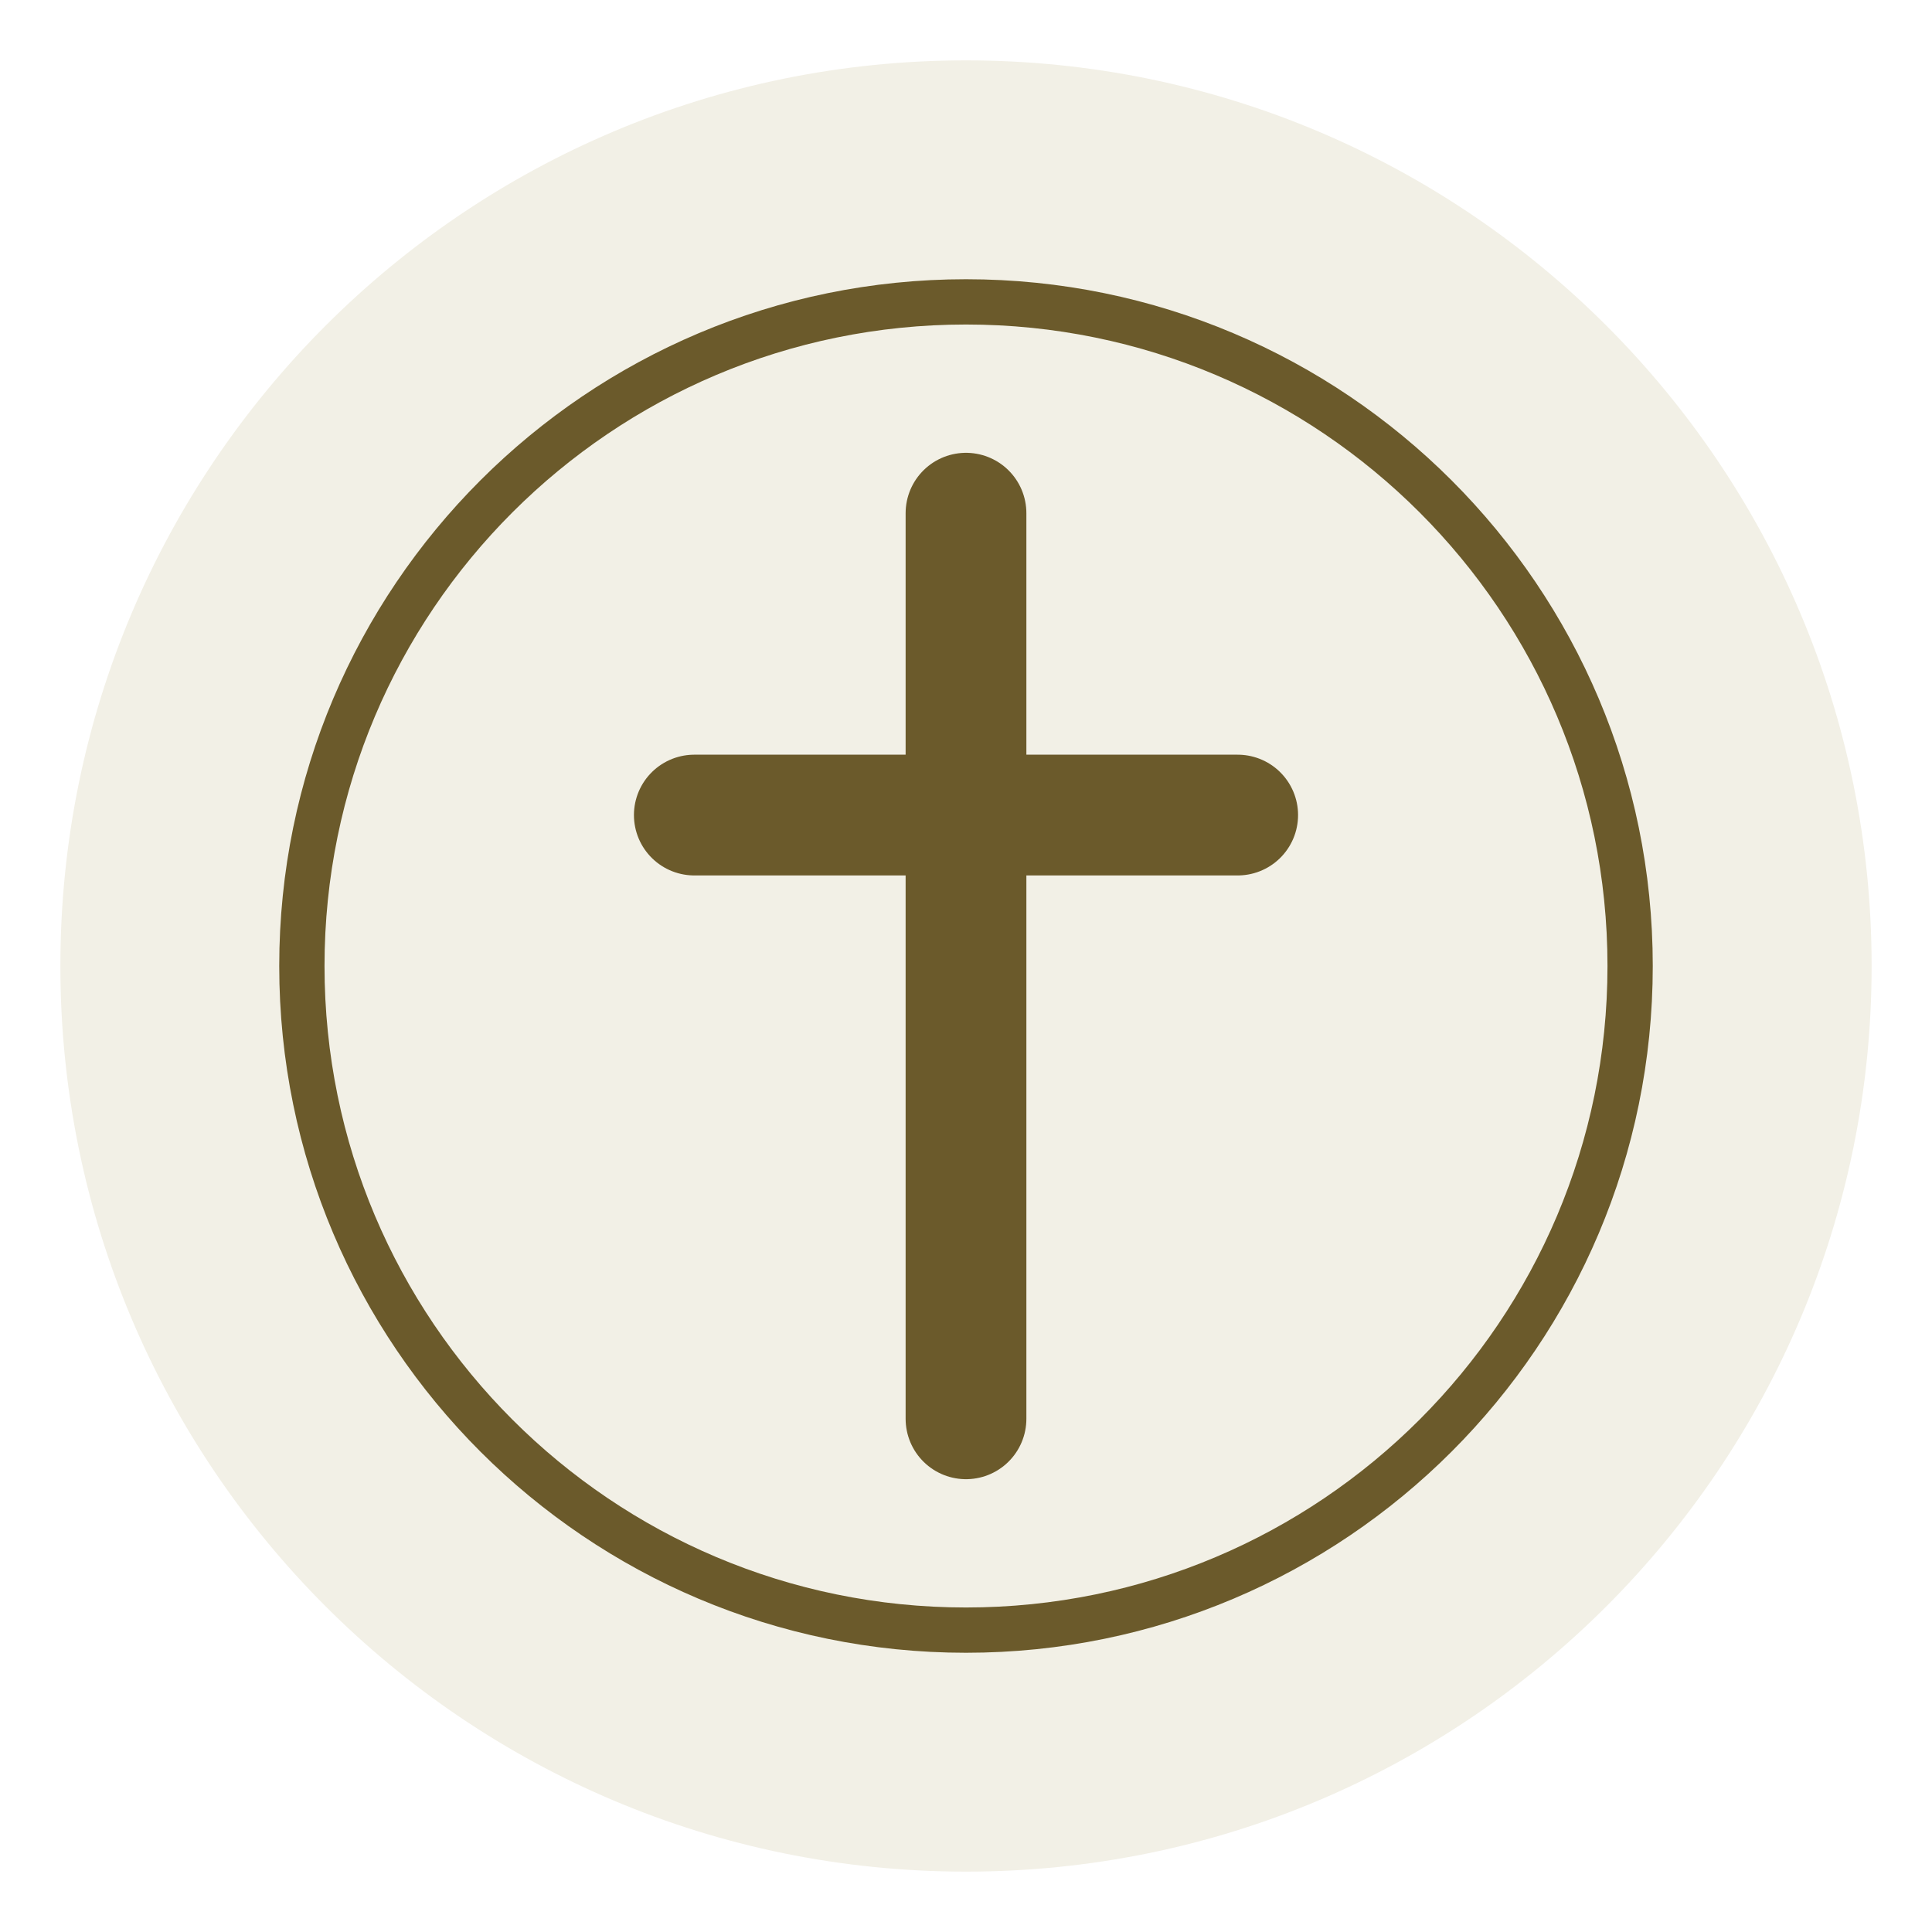
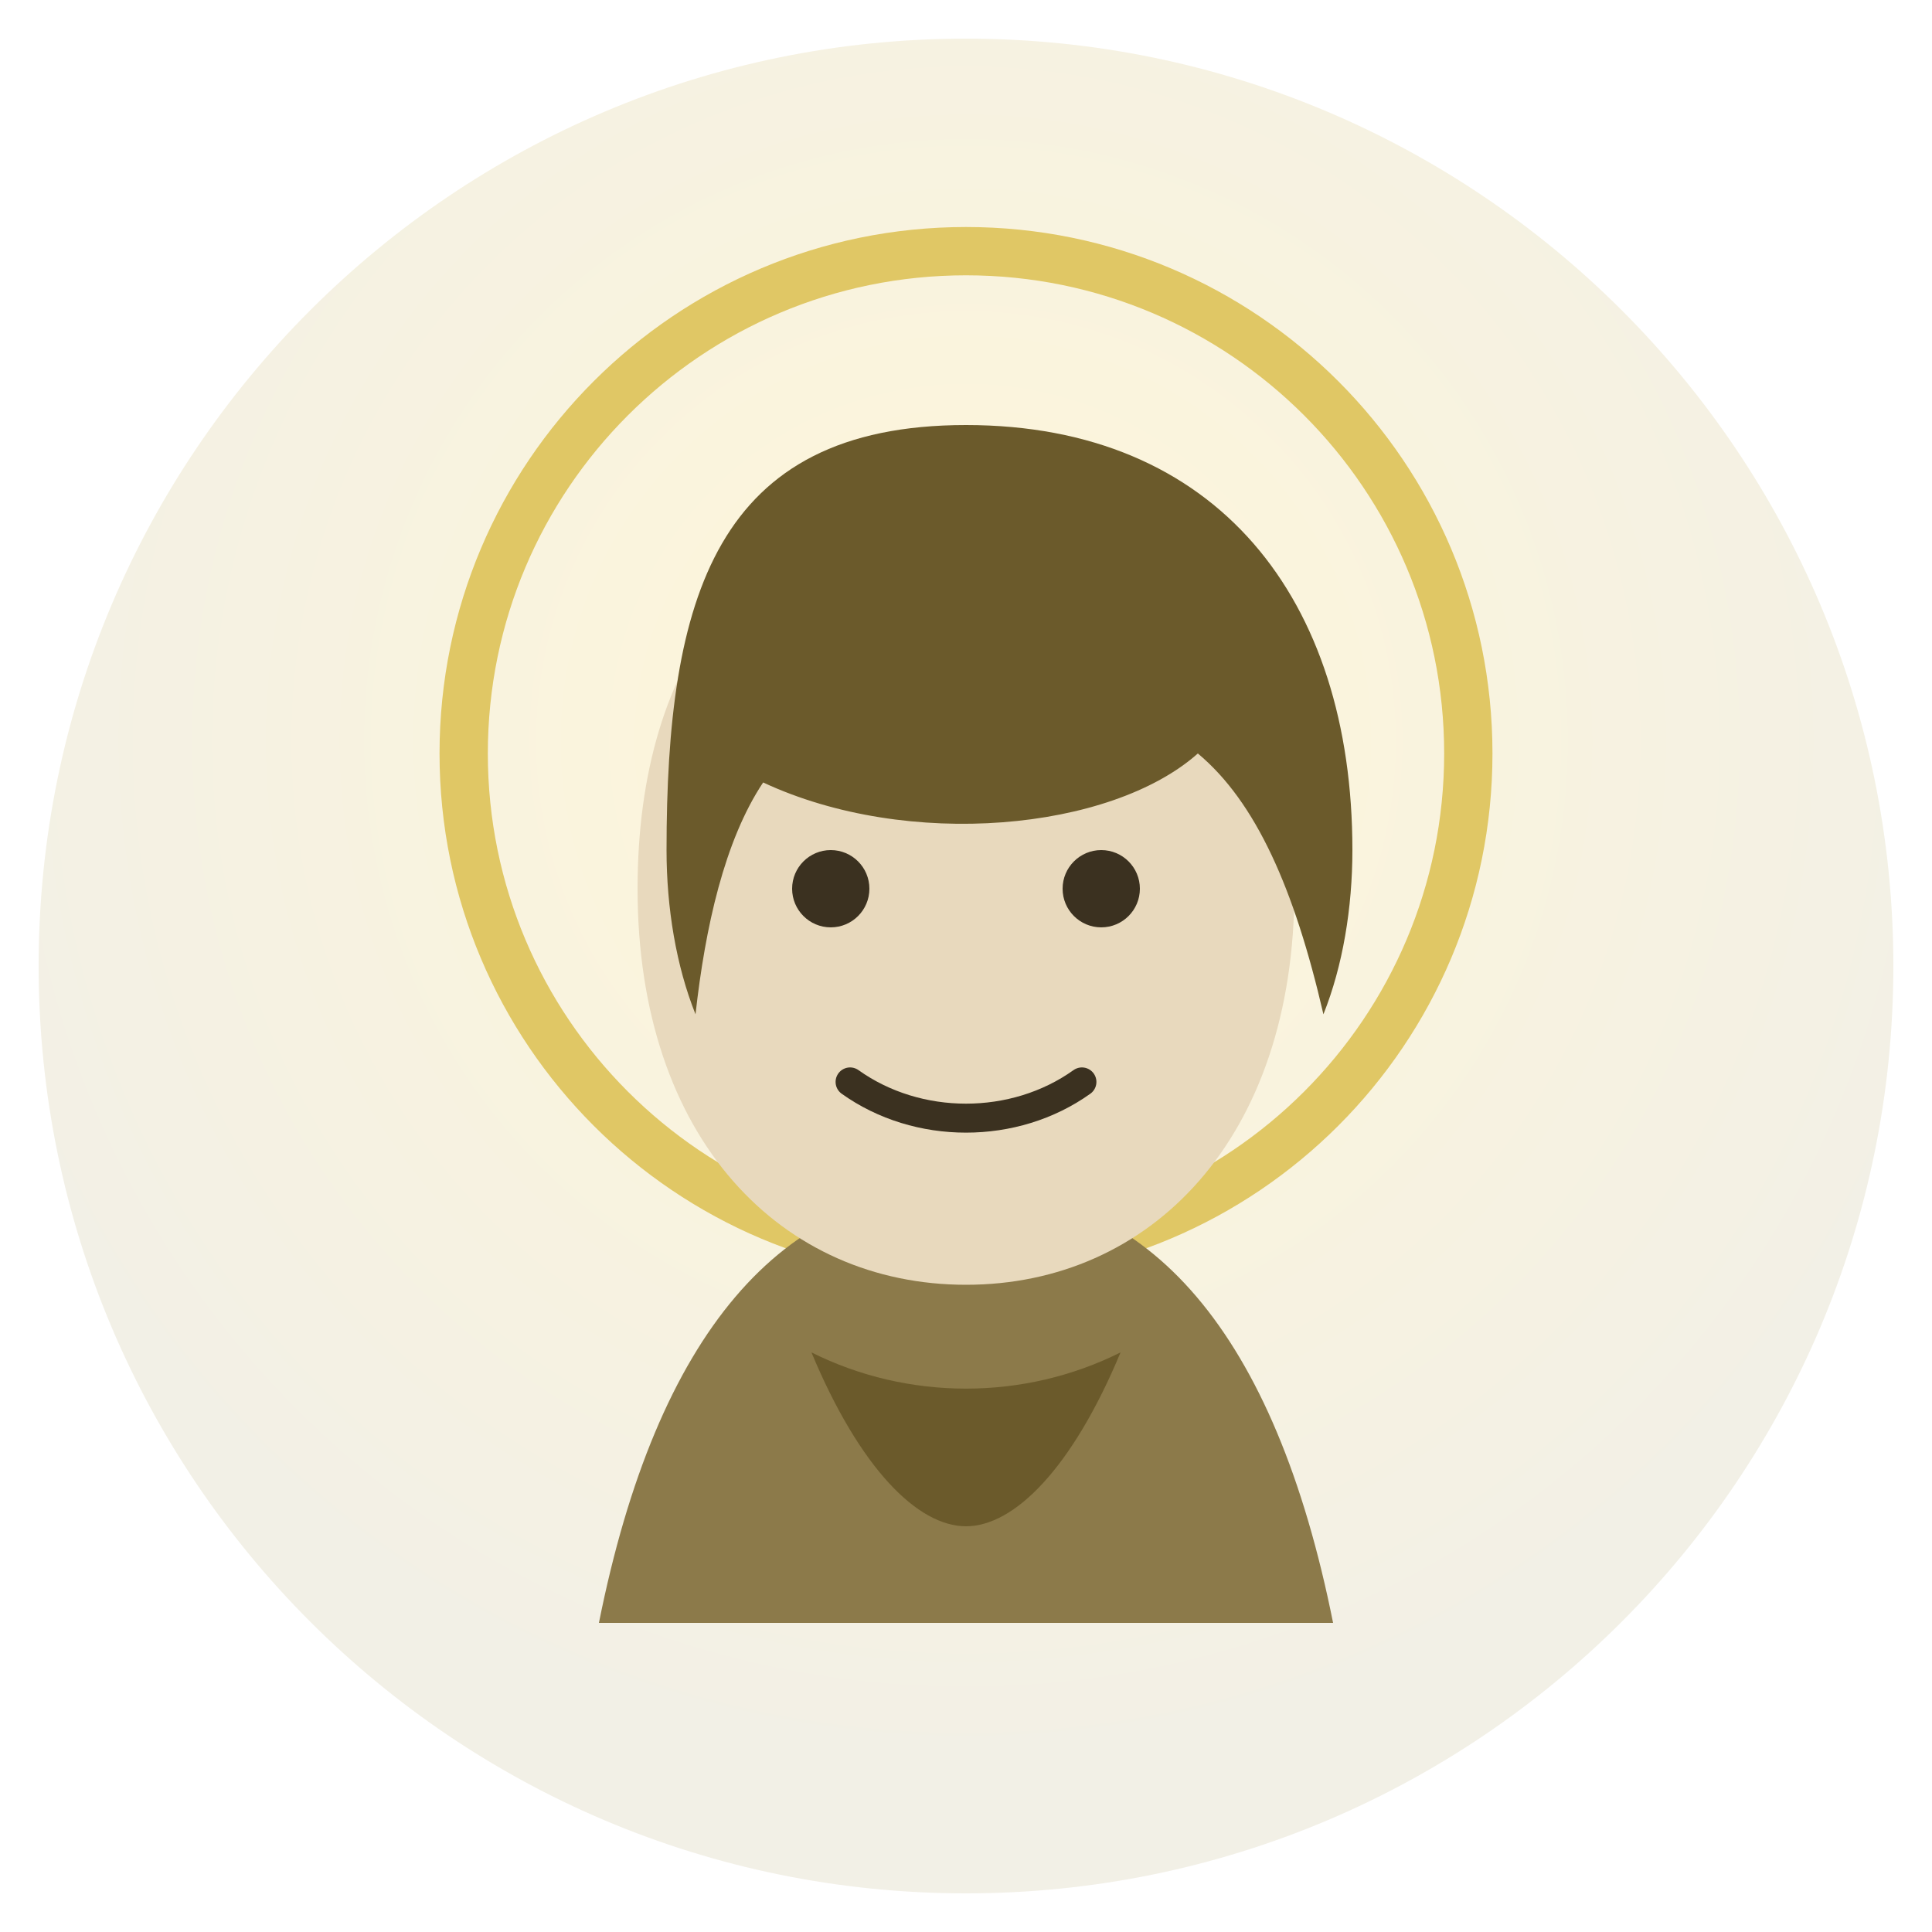
- <svg xmlns="http://www.w3.org/2000/svg" viewBox="0 0 128 128" role="img" aria-label="Jesús">
-   <circle cx="64" cy="64" r="60" fill="#f2f0e6" />
-   <circle cx="64" cy="64" r="44" fill="none" stroke="#6b5a2b" stroke-width="3" />
-   <path d="M64 34v60M46 54h36" stroke="#6b5a2b" stroke-width="8" stroke-linecap="round" />
+ <svg xmlns="http://www.w3.org/2000/svg" viewBox="0 0 200 200" role="img" aria-labelledby="titulo">
+   <defs>
+     <radialGradient id="halo" cx="50%" cy="38%" r="55%">
+       <stop offset="0%" stop-color="#fff6d8" />
+       <stop offset="100%" stop-color="#f2f0e6" />
+     </radialGradient>
+   </defs>
+   <circle cx="100" cy="100" r="96" fill="url(#halo)" />
+   <circle cx="100" cy="78" r="52" fill="none" stroke="#e0c765" stroke-width="5" />
+   <path d="M62 168c6-30 19-45 38-45s32 15 38 45z" fill="#8c7a4a" />
+   <path d="M100 52c22 0 34 16 34 40 0 26-15 41-34 41S66 118 66 92c0-24 12-40 34-40z" fill="#e8d9bd" />
+   <path d="M100 44c26 0 40 18 40 44 0 6-1 12-3 17-3-13-7-22-13-27-9 8-30 10-45 3-4 6-6 15-7 24-2-5-3-11-3-17 0-26 5-44 31-44z" fill="#6b5a2b" />
+   <path d="M84 140c5 12 11 18 16 18s11-6 16-18c-10 5-22 5-32 0z" fill="#6b5a2b" />
+   <circle cx="86" cy="92" r="4" fill="#3b3120" />
+   <circle cx="114" cy="92" r="4" fill="#3b3120" />
+   <path d="M88 112c7 5 17 5 24 0" fill="none" stroke="#3b3120" stroke-width="3" stroke-linecap="round" />
</svg>
